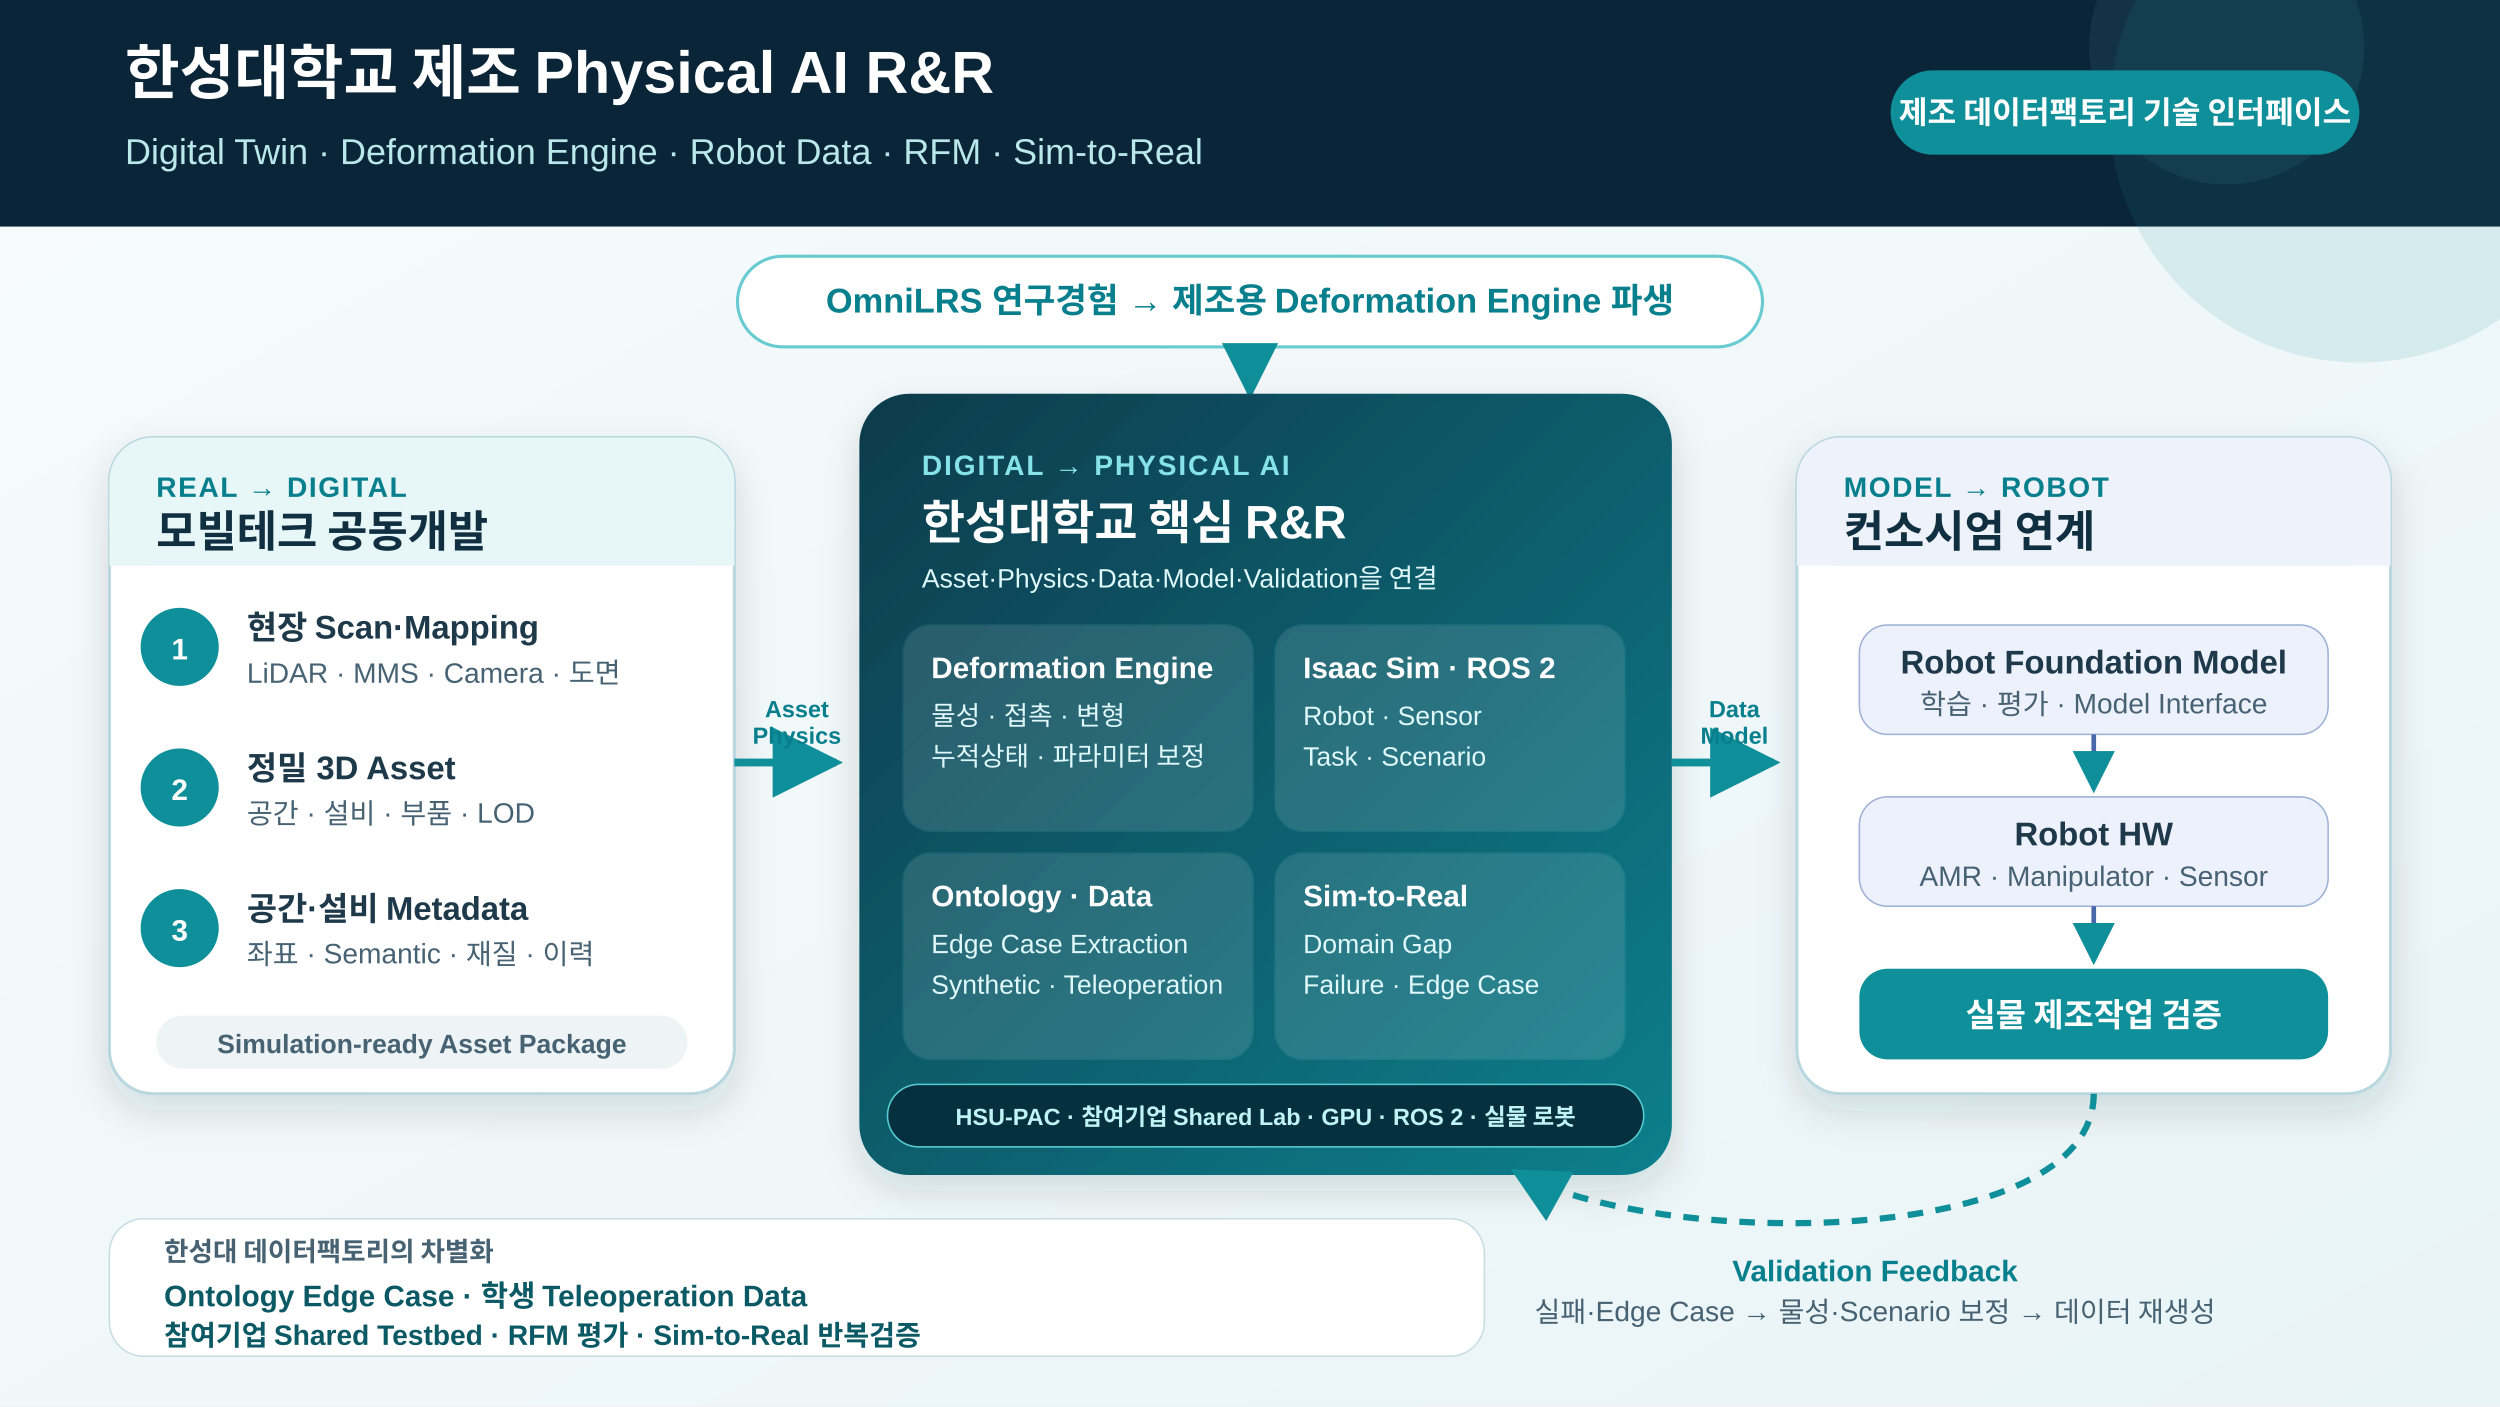
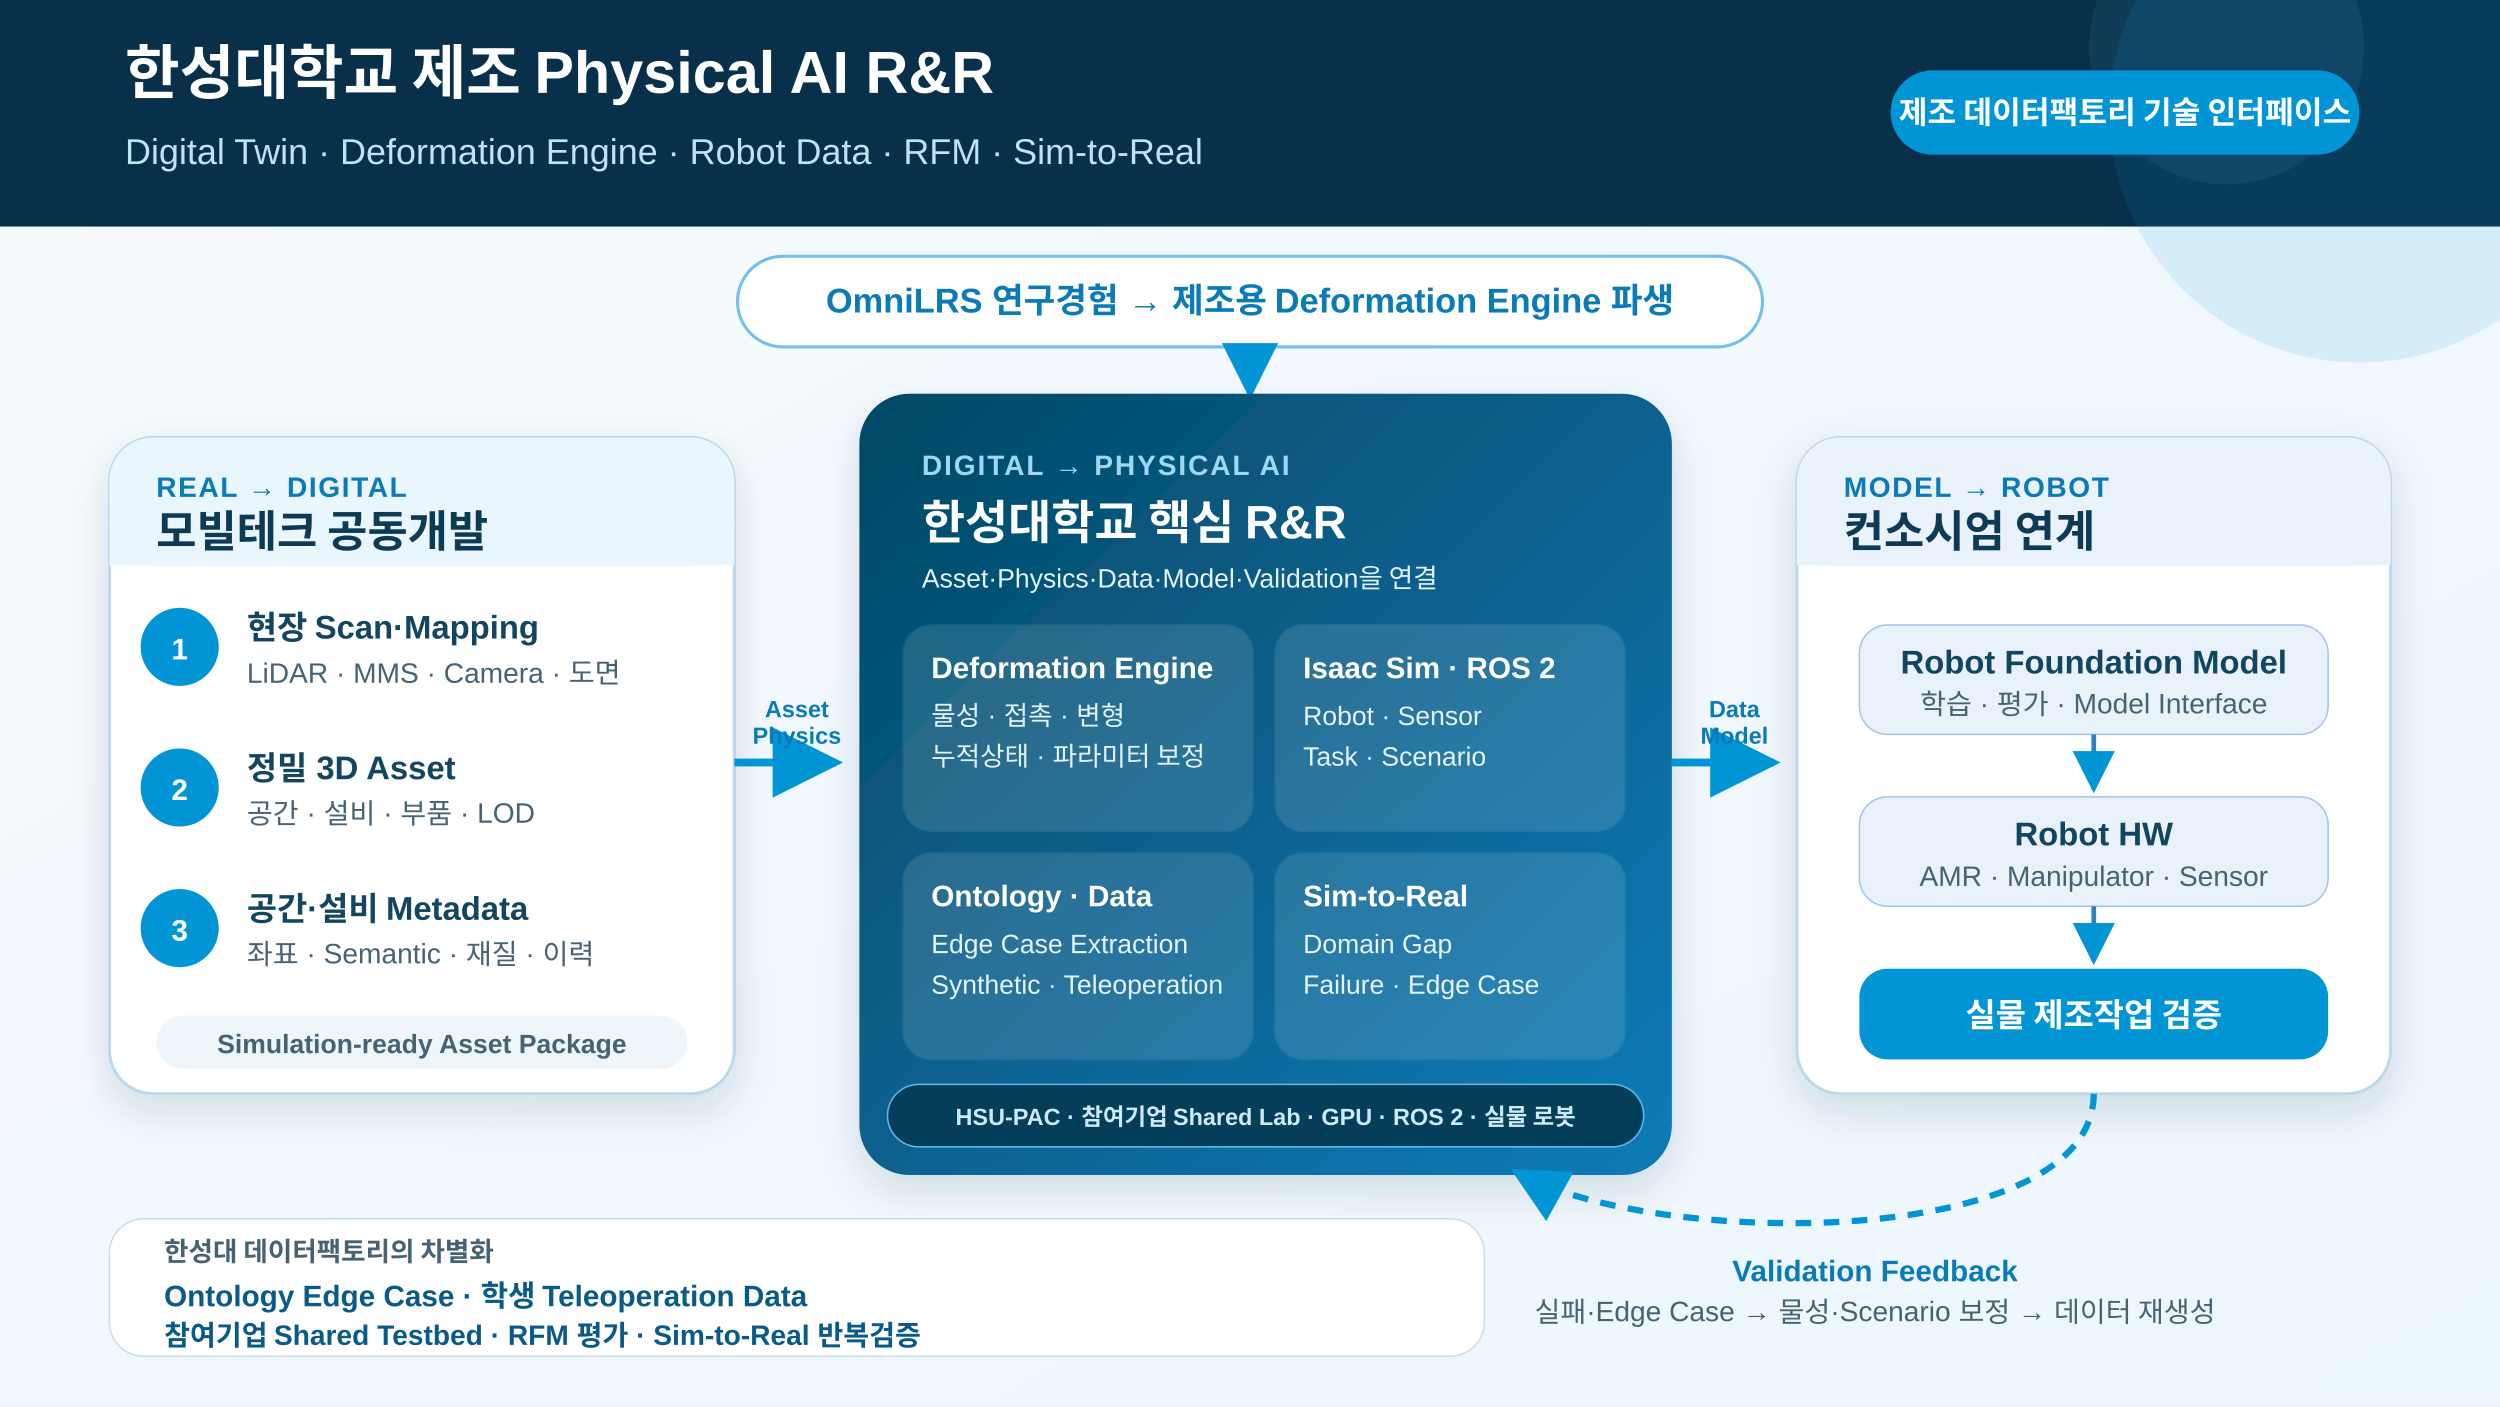
<svg xmlns="http://www.w3.org/2000/svg" width="1600" height="900" viewBox="0 0 1600 900" role="img" aria-labelledby="title desc">
  <defs>
    <linearGradient id="bg" x1="0" y1="0" x2="1" y2="1">
-       <stop offset="0" stop-color="#f7fbfd" />
-       <stop offset="1" stop-color="#e9f4f6" />
+       <stop offset="0" stop-color="#f7fbfe" />
+       <stop offset="1" stop-color="#ecf6fd" />
    </linearGradient>
    <linearGradient id="core" x1="0" y1="0" x2="1" y2="1">
-       <stop offset="0" stop-color="#073b4c" />
-       <stop offset="1" stop-color="#087f8c" />
+       <stop offset="0" stop-color="#054865" />
+       <stop offset="1" stop-color="#0b7bb8" />
    </linearGradient>
    <filter id="shadow" x="-20%" y="-20%" width="140%" height="140%">
-       <feDropShadow dx="0" dy="10" stdDeviation="12" flood-color="#0b2638" flood-opacity="0.14" />
+       <feDropShadow dx="0" dy="10" stdDeviation="12" flood-color="#08304a" flood-opacity="0.14" />
    </filter>
    <marker id="arrow" viewBox="0 0 10 10" refX="9" refY="5" markerWidth="9" markerHeight="9" orient="auto-start-reverse">
-       <path d="M 0 0 L 10 5 L 0 10 z" fill="#0f8f99" />
+       <path d="M 0 0 L 10 5 L 0 10 z" fill="#0295d5" />
    </marker>
    <marker id="arrowLight" viewBox="0 0 10 10" refX="9" refY="5" markerWidth="9" markerHeight="9" orient="auto-start-reverse">
-       <path d="M 0 0 L 10 5 L 0 10 z" fill="#7ed6dc" />
+       <path d="M 0 0 L 10 5 L 0 10 z" fill="#8ccdf0" />
    </marker>
    <style>
      text { font-family: "Noto Sans KR", "Malgun Gothic", Arial, sans-serif; }
      .small { font-size: 18px; fill: #466273; }
-       .body { font-size: 21px; fill: #1d394a; }
-       .label { font-size: 18px; font-weight: 700; fill: #087f8c; letter-spacing: 1px; }
-       .card-title { font-size: 28px; font-weight: 800; fill: #102f40; }
+       .body { font-size: 21px; fill: #12455f; }
+       .label { font-size: 18px; font-weight: 700; fill: #0b7bb8; letter-spacing: 1px; }
+       .card-title { font-size: 28px; font-weight: 800; fill: #0d3b55; }
      .core-title { font-size: 30px; font-weight: 800; fill: #ffffff; }
-       .core-body { font-size: 17px; fill: #dff8fa; }
+       .core-body { font-size: 17px; fill: #e4f4fd; }
    </style>
  </defs>
  <rect width="1600" height="900" fill="url(#bg)" />
-   <rect width="1600" height="145" fill="#0b2538" />
-   <circle cx="1510" cy="72" r="160" fill="#0f8f99" opacity="0.12" />
-   <circle cx="1425" cy="30" r="88" fill="#71d2d8" opacity="0.08" />
+   <rect width="1600" height="145" fill="#08304a" />
+   <circle cx="1510" cy="72" r="160" fill="#0295d5" opacity="0.12" />
+   <circle cx="1425" cy="30" r="88" fill="#7ec6ee" opacity="0.08" />
  <text x="80" y="60" font-size="38" font-weight="800" fill="#ffffff">한성대학교 제조 Physical AI R&amp;R</text>
-   <text x="80" y="105" font-size="23" fill="#b9e8eb">Digital Twin · Deformation Engine · Robot Data · RFM · Sim-to-Real</text>
-   <rect x="1210" y="45" width="300" height="54" rx="27" fill="#0f8f99" />
+   <text x="80" y="105" font-size="23" fill="#bfe2f5">Digital Twin · Deformation Engine · Robot Data · RFM · Sim-to-Real</text>
+   <rect x="1210" y="45" width="300" height="54" rx="27" fill="#0295d5" />
  <text x="1360" y="79" text-anchor="middle" font-size="20" font-weight="700" fill="#ffffff">제조 데이터팩토리 기술 인터페이스</text>
-   <rect x="472" y="164" width="656" height="58" rx="29" fill="#ffffff" stroke="#68cbd1" stroke-width="2" />
-   <text x="800" y="200" text-anchor="middle" font-size="22" font-weight="800" fill="#087f8c">OmniLRS 연구경험 → 제조용 Deformation Engine 파생</text>
-   <path d="M800 222 L800 252" stroke="#0f8f99" stroke-width="4" marker-end="url(#arrow)" />
+   <rect x="472" y="164" width="656" height="58" rx="29" fill="#ffffff" stroke="#74c0ec" stroke-width="2" />
+   <text x="800" y="200" text-anchor="middle" font-size="22" font-weight="800" fill="#0b7bb8">OmniLRS 연구경험 → 제조용 Deformation Engine 파생</text>
+   <path d="M800 222 L800 252" stroke="#0295d5" stroke-width="4" marker-end="url(#arrow)" />
  <g filter="url(#shadow)">
-     <rect x="70" y="280" width="400" height="420" rx="28" fill="#ffffff" stroke="#b9d7df" stroke-width="2" />
+     <rect x="70" y="280" width="400" height="420" rx="28" fill="#ffffff" stroke="#bcd8ea" stroke-width="2" />
  </g>
-   <rect x="70" y="280" width="400" height="82" rx="28" fill="#e7f6f7" />
-   <path d="M70 334 H470 V362 H70 Z" fill="#e7f6f7" />
+   <rect x="70" y="280" width="400" height="82" rx="28" fill="#eaf6fd" />
+   <path d="M70 334 H470 V362 H70 Z" fill="#eaf6fd" />
  <text x="100" y="318" class="label">REAL → DIGITAL</text>
  <text x="100" y="350" class="card-title">모빌테크 공동개발</text>
-   <circle cx="115" cy="414" r="25" fill="#0f8f99" />
+   <circle cx="115" cy="414" r="25" fill="#0295d5" />
  <text x="115" y="422" text-anchor="middle" font-size="19" font-weight="800" fill="#ffffff">1</text>
  <text x="158" y="409" class="body" font-weight="700">현장 Scan·Mapping</text>
  <text x="158" y="437" class="small">LiDAR · MMS · Camera · 도면</text>
-   <circle cx="115" cy="504" r="25" fill="#0f8f99" />
+   <circle cx="115" cy="504" r="25" fill="#0295d5" />
  <text x="115" y="512" text-anchor="middle" font-size="19" font-weight="800" fill="#ffffff">2</text>
  <text x="158" y="499" class="body" font-weight="700">정밀 3D Asset</text>
  <text x="158" y="527" class="small">공간 · 설비 · 부품 · LOD</text>
-   <circle cx="115" cy="594" r="25" fill="#0f8f99" />
+   <circle cx="115" cy="594" r="25" fill="#0295d5" />
  <text x="115" y="602" text-anchor="middle" font-size="19" font-weight="800" fill="#ffffff">3</text>
  <text x="158" y="589" class="body" font-weight="700">공간·설비 Metadata</text>
  <text x="158" y="617" class="small">좌표 · Semantic · 재질 · 이력</text>
-   <rect x="100" y="650" width="340" height="34" rx="17" fill="#eef4f6" />
+   <rect x="100" y="650" width="340" height="34" rx="17" fill="#eef6fc" />
  <text x="270" y="674" text-anchor="middle" font-size="17" font-weight="700" fill="#466273">Simulation-ready Asset Package</text>
  <g filter="url(#shadow)">
    <rect x="550" y="252" width="520" height="500" rx="32" fill="url(#core)" />
  </g>
-   <text x="590" y="304" font-size="18" font-weight="700" fill="#85e2e6" letter-spacing="1.2">DIGITAL → PHYSICAL AI</text>
+   <text x="590" y="304" font-size="18" font-weight="700" fill="#9ed7f3" letter-spacing="1.2">DIGITAL → PHYSICAL AI</text>
  <text x="590" y="345" class="core-title">한성대학교 핵심 R&amp;R</text>
  <text x="590" y="376" class="core-body">Asset·Physics·Data·Model·Validation을 연결</text>
-   <rect x="578" y="400" width="224" height="132" rx="18" fill="#ffffff" opacity="0.12" stroke="#8ce3e7" />
+   <rect x="578" y="400" width="224" height="132" rx="18" fill="#ffffff" opacity="0.12" stroke="#a5dbf5" />
  <text x="596" y="434" font-size="19" font-weight="800" fill="#ffffff">Deformation Engine</text>
  <text x="596" y="464" class="core-body">물성 · 접촉 · 변형</text>
  <text x="596" y="490" class="core-body">누적상태 · 파라미터 보정</text>
-   <rect x="816" y="400" width="224" height="132" rx="18" fill="#ffffff" opacity="0.12" stroke="#8ce3e7" />
+   <rect x="816" y="400" width="224" height="132" rx="18" fill="#ffffff" opacity="0.12" stroke="#a5dbf5" />
  <text x="834" y="434" font-size="19" font-weight="800" fill="#ffffff">Isaac Sim · ROS 2</text>
  <text x="834" y="464" class="core-body">Robot · Sensor</text>
  <text x="834" y="490" class="core-body">Task · Scenario</text>
-   <rect x="578" y="546" width="224" height="132" rx="18" fill="#ffffff" opacity="0.12" stroke="#8ce3e7" />
+   <rect x="578" y="546" width="224" height="132" rx="18" fill="#ffffff" opacity="0.12" stroke="#a5dbf5" />
  <text x="596" y="580" font-size="19" font-weight="800" fill="#ffffff">Ontology · Data</text>
  <text x="596" y="610" class="core-body">Edge Case Extraction</text>
  <text x="596" y="636" class="core-body">Synthetic · Teleoperation</text>
-   <rect x="816" y="546" width="224" height="132" rx="18" fill="#ffffff" opacity="0.12" stroke="#8ce3e7" />
+   <rect x="816" y="546" width="224" height="132" rx="18" fill="#ffffff" opacity="0.12" stroke="#a5dbf5" />
  <text x="834" y="580" font-size="19" font-weight="800" fill="#ffffff">Sim-to-Real</text>
  <text x="834" y="610" class="core-body">Domain Gap</text>
  <text x="834" y="636" class="core-body">Failure · Edge Case</text>
-   <rect x="568" y="694" width="484" height="40" rx="20" fill="#07303f" stroke="#55cbd1" />
-   <text x="810" y="720" text-anchor="middle" font-size="15" font-weight="700" fill="#bff3f5">HSU-PAC · 참여기업 Shared Lab · GPU · ROS 2 · 실물 로봇</text>
+   <rect x="568" y="694" width="484" height="40" rx="20" fill="#053e58" stroke="#5eb7e9" />
+   <text x="810" y="720" text-anchor="middle" font-size="15" font-weight="700" fill="#cdeafa">HSU-PAC · 참여기업 Shared Lab · GPU · ROS 2 · 실물 로봇</text>
  <g filter="url(#shadow)">
-     <rect x="1150" y="280" width="380" height="420" rx="28" fill="#ffffff" stroke="#b9d7df" stroke-width="2" />
+     <rect x="1150" y="280" width="380" height="420" rx="28" fill="#ffffff" stroke="#bcd8ea" stroke-width="2" />
  </g>
-   <rect x="1150" y="280" width="380" height="82" rx="28" fill="#eef3fb" />
-   <path d="M1150 334 H1530 V362 H1150 Z" fill="#eef3fb" />
-   <text x="1180" y="318" class="label" fill="#4868a9">MODEL → ROBOT</text>
+   <rect x="1150" y="280" width="380" height="82" rx="28" fill="#eaf3fb" />
+   <path d="M1150 334 H1530 V362 H1150 Z" fill="#eaf3fb" />
+   <text x="1180" y="318" class="label" fill="#2f7fc4">MODEL → ROBOT</text>
  <text x="1180" y="350" class="card-title">컨소시엄 연계</text>
-   <rect x="1190" y="400" width="300" height="70" rx="18" fill="#edf1fb" stroke="#9fb1d6" />
+   <rect x="1190" y="400" width="300" height="70" rx="18" fill="#e9f2fb" stroke="#a8c4e5" />
  <text x="1340" y="431" text-anchor="middle" class="body" font-weight="800">Robot Foundation Model</text>
  <text x="1340" y="457" text-anchor="middle" class="small">학습 · 평가 · Model Interface</text>
-   <path d="M1340 470 L1340 505" stroke="#4868a9" stroke-width="3" marker-end="url(#arrow)" />
-   <rect x="1190" y="510" width="300" height="70" rx="18" fill="#edf1fb" stroke="#9fb1d6" />
+   <path d="M1340 470 L1340 505" stroke="#2f7fc4" stroke-width="3" marker-end="url(#arrow)" />
+   <rect x="1190" y="510" width="300" height="70" rx="18" fill="#e9f2fb" stroke="#a8c4e5" />
  <text x="1340" y="541" text-anchor="middle" class="body" font-weight="800">Robot HW</text>
  <text x="1340" y="567" text-anchor="middle" class="small">AMR · Manipulator · Sensor</text>
-   <path d="M1340 580 L1340 615" stroke="#4868a9" stroke-width="3" marker-end="url(#arrow)" />
-   <rect x="1190" y="620" width="300" height="58" rx="18" fill="#0f8f99" />
+   <path d="M1340 580 L1340 615" stroke="#2f7fc4" stroke-width="3" marker-end="url(#arrow)" />
+   <rect x="1190" y="620" width="300" height="58" rx="18" fill="#0295d5" />
  <text x="1340" y="657" text-anchor="middle" font-size="21" font-weight="800" fill="#ffffff">실물 제조작업 검증</text>
-   <path d="M470 488 L535 488" stroke="#0f8f99" stroke-width="5" marker-end="url(#arrow)" />
-   <text x="510" y="459" text-anchor="middle" font-size="15" font-weight="700" fill="#087f8c">Asset</text>
-   <text x="510" y="476" text-anchor="middle" font-size="15" font-weight="700" fill="#087f8c">Physics</text>
-   <path d="M1070 488 L1135 488" stroke="#0f8f99" stroke-width="5" marker-end="url(#arrow)" />
-   <text x="1110" y="459" text-anchor="middle" font-size="15" font-weight="700" fill="#087f8c">Data</text>
-   <text x="1110" y="476" text-anchor="middle" font-size="15" font-weight="700" fill="#087f8c">Model</text>
-   <path d="M1340 700 C1340 800, 1060 800, 970 750" fill="none" stroke="#0f8f99" stroke-width="4" stroke-dasharray="10 8" marker-end="url(#arrow)" />
-   <text x="1200" y="820" text-anchor="middle" font-size="19" font-weight="800" fill="#087f8c">Validation Feedback</text>
+   <path d="M470 488 L535 488" stroke="#0295d5" stroke-width="5" marker-end="url(#arrow)" />
+   <text x="510" y="459" text-anchor="middle" font-size="15" font-weight="700" fill="#0b7bb8">Asset</text>
+   <text x="510" y="476" text-anchor="middle" font-size="15" font-weight="700" fill="#0b7bb8">Physics</text>
+   <path d="M1070 488 L1135 488" stroke="#0295d5" stroke-width="5" marker-end="url(#arrow)" />
+   <text x="1110" y="459" text-anchor="middle" font-size="15" font-weight="700" fill="#0b7bb8">Data</text>
+   <text x="1110" y="476" text-anchor="middle" font-size="15" font-weight="700" fill="#0b7bb8">Model</text>
+   <path d="M1340 700 C1340 800, 1060 800, 970 750" fill="none" stroke="#0295d5" stroke-width="4" stroke-dasharray="10 8" marker-end="url(#arrow)" />
+   <text x="1200" y="820" text-anchor="middle" font-size="19" font-weight="800" fill="#0b7bb8">Validation Feedback</text>
  <text x="1200" y="846" text-anchor="middle" class="small">실패·Edge Case → 물성·Scenario 보정 → 데이터 재생성</text>
-   <rect x="70" y="780" width="880" height="88" rx="22" fill="#ffffff" stroke="#c7dde3" />
+   <rect x="70" y="780" width="880" height="88" rx="22" fill="#ffffff" stroke="#c9dded" />
  <text x="105" y="807" font-size="17" font-weight="800" fill="#466273">한성대 데이터팩토리의 차별화</text>
-   <text x="105" y="836" font-size="19" font-weight="800" fill="#0b5964">Ontology Edge Case · 학생 Teleoperation Data</text>
-   <text x="105" y="861" font-size="18" font-weight="800" fill="#0b5964">참여기업 Shared Testbed · RFM 평가 · Sim-to-Real 반복검증</text>
+   <text x="105" y="836" font-size="19" font-weight="800" fill="#095a86">Ontology Edge Case · 학생 Teleoperation Data</text>
+   <text x="105" y="861" font-size="18" font-weight="800" fill="#095a86">참여기업 Shared Testbed · RFM 평가 · Sim-to-Real 반복검증</text>
</svg>
